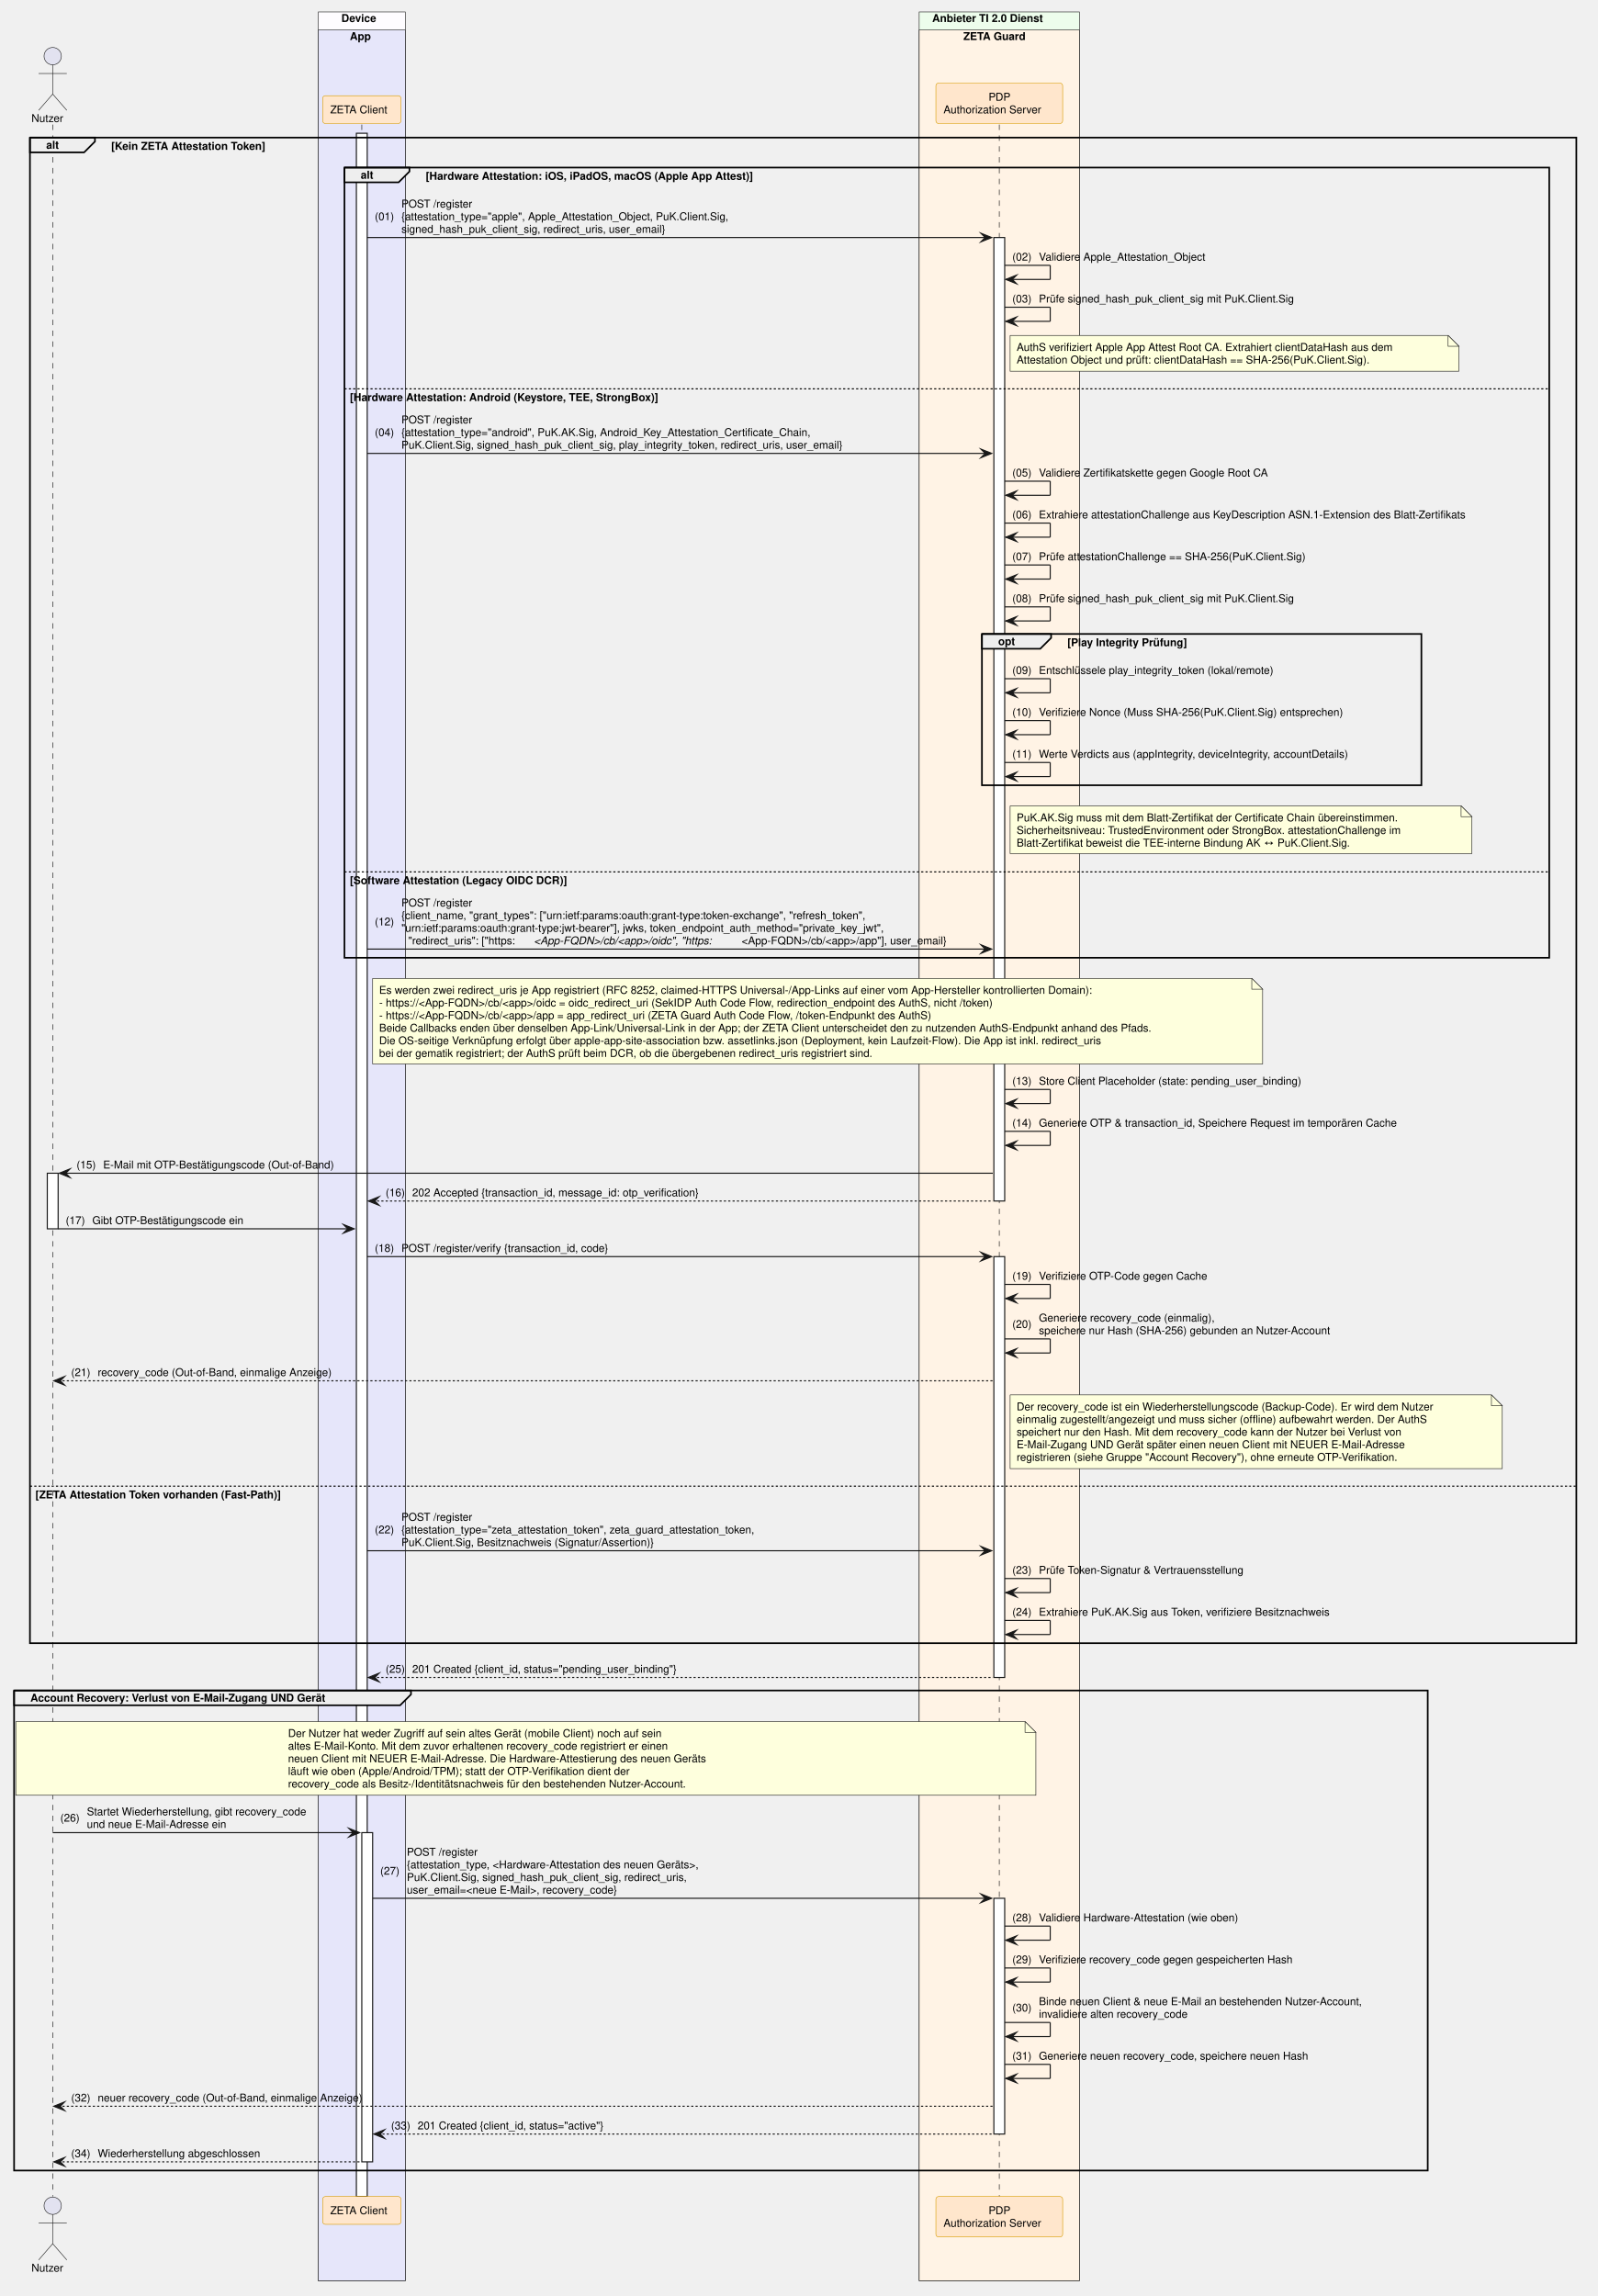
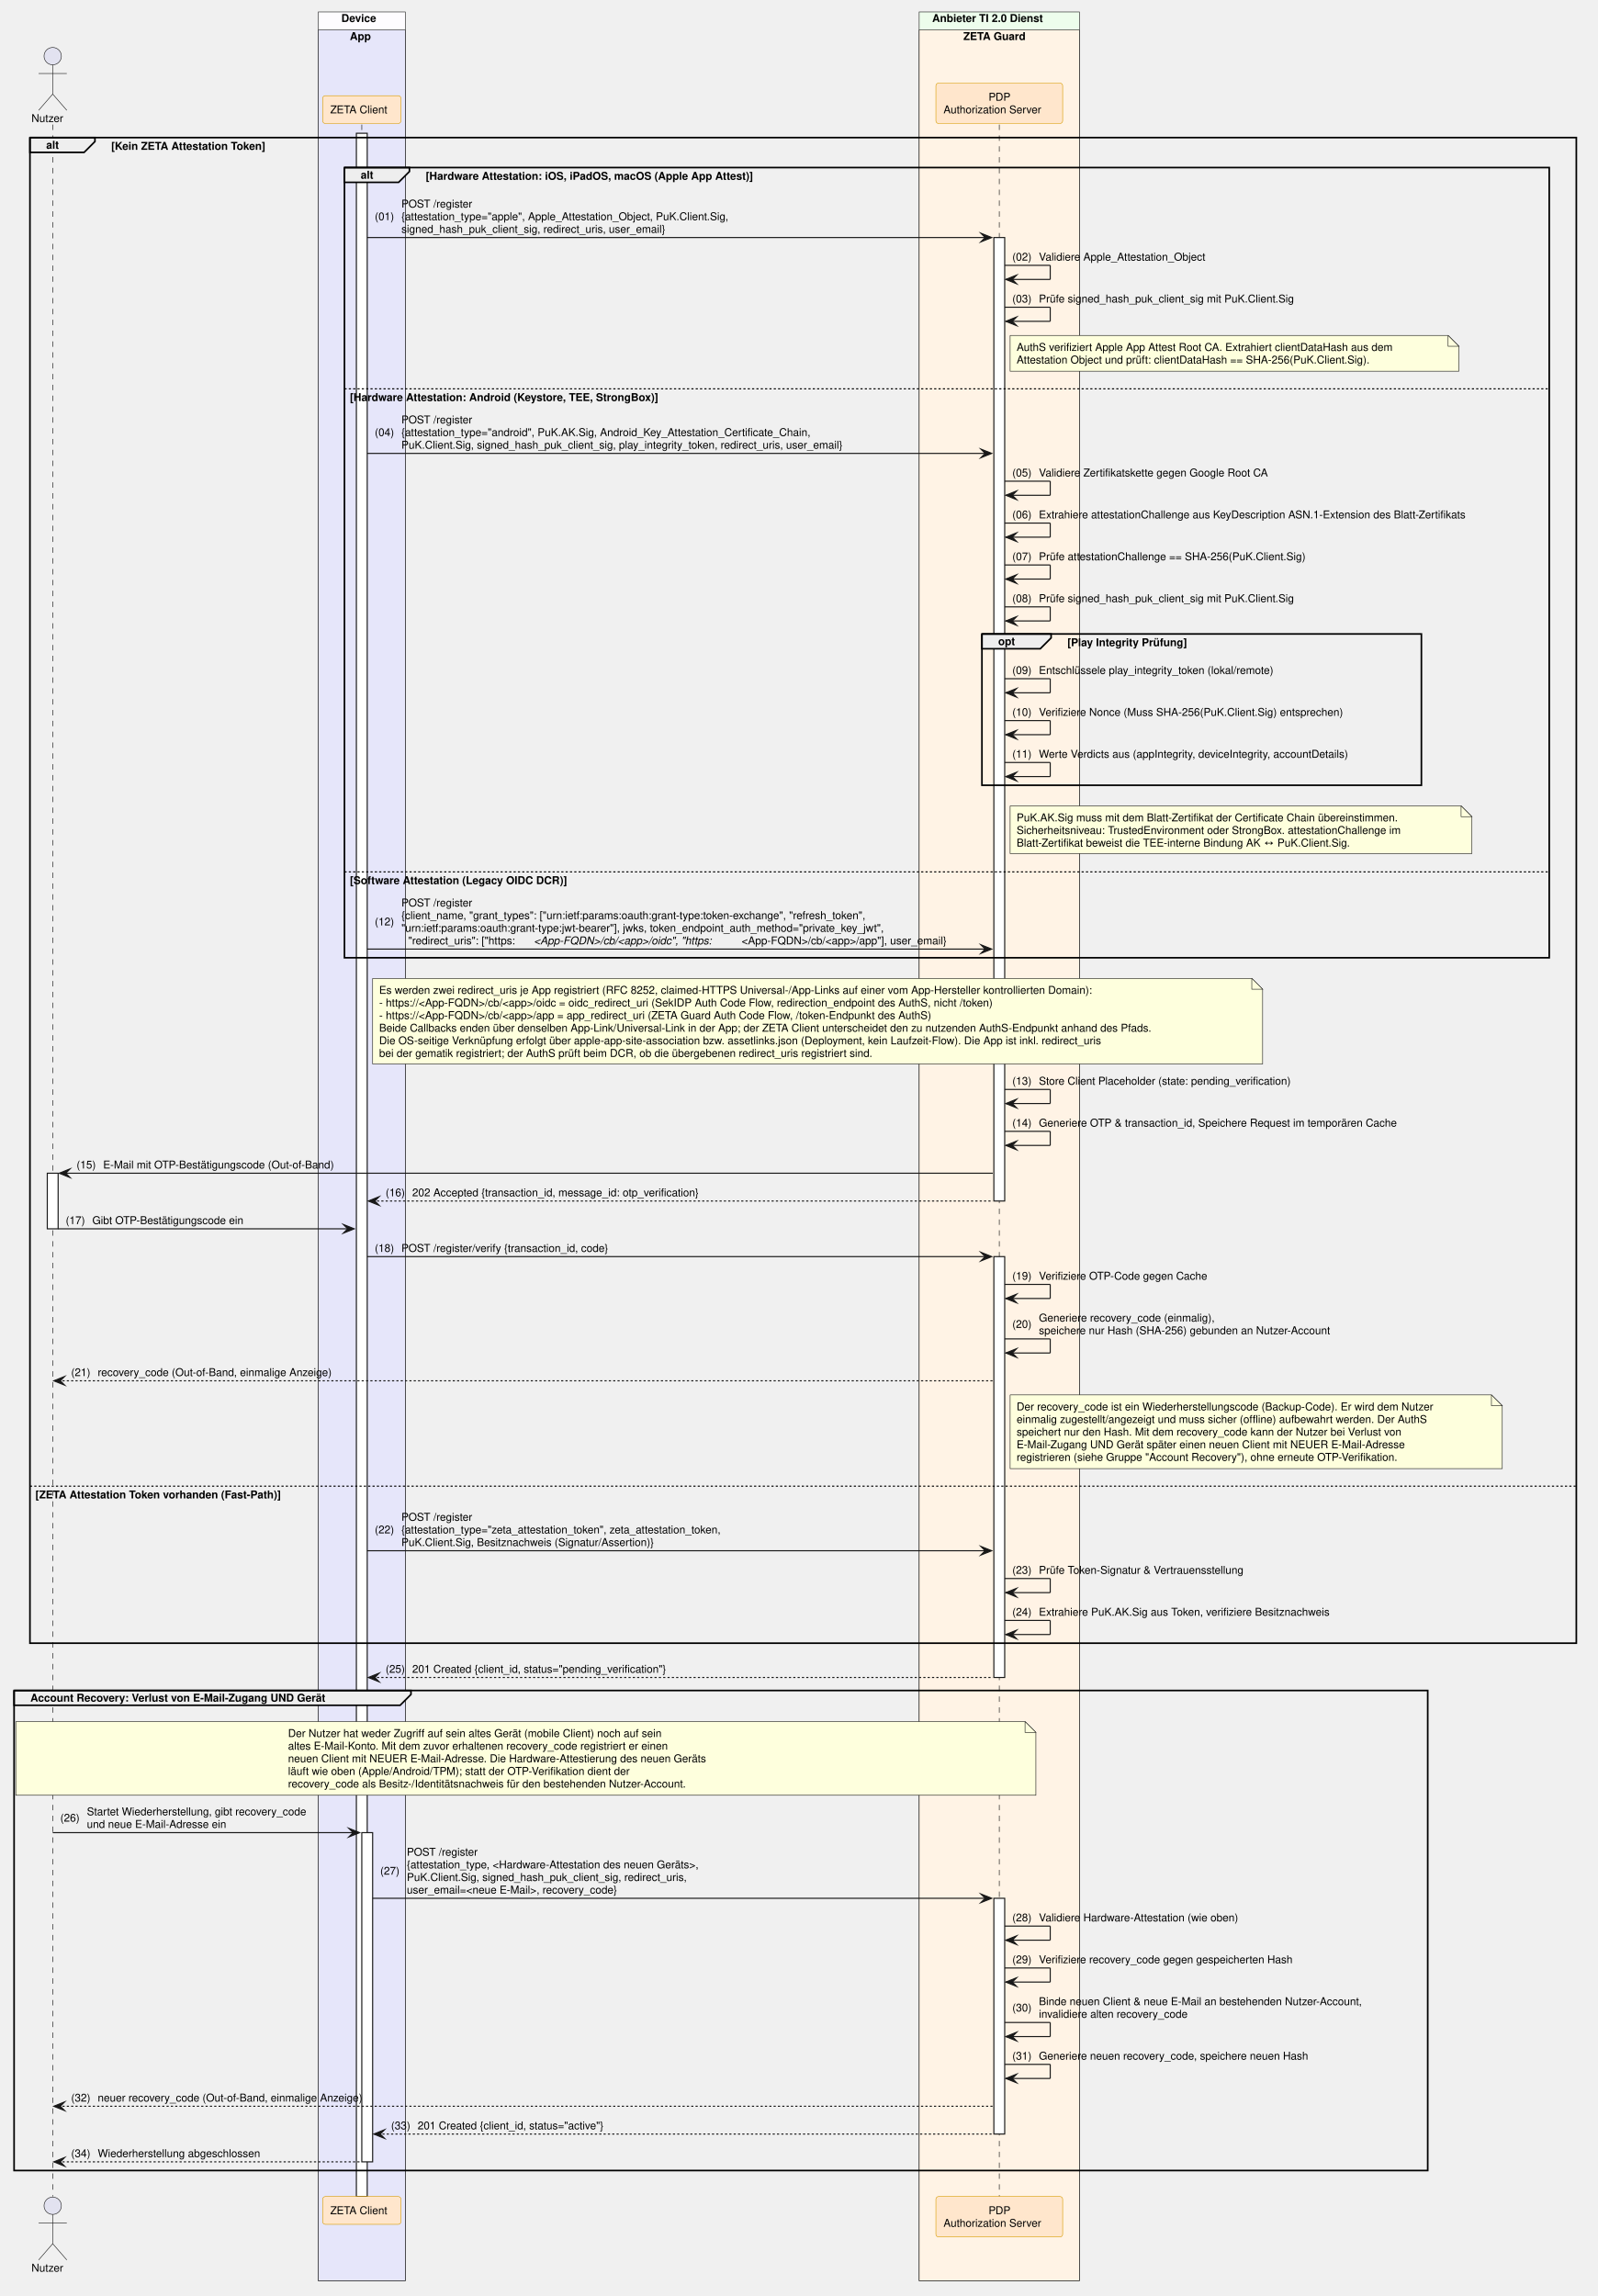
<svg xmlns="http://www.w3.org/2000/svg" contentStyleType="text/css" data-diagram-type="SEQUENCE" height="2118px" preserveAspectRatio="none" style="width:1474px;height:2118px;background:#FFFFFF;" version="1.1" viewBox="0 0 1474 2118" width="1474px" zoomAndPan="magnify">
  <defs />
  <g>
    <rect fill="#FEFCFF" height="2092.891" style="stroke:#181818;stroke-width:0.5;" width="80.247" x="293.631" y="11" />
    <text fill="#000000" font-family="Helvetica" font-size="10" font-weight="700" x="314.885" y="20.282">Device</text>
    <rect fill="#E6E6FA" height="2076.25" style="stroke:#181818;stroke-width:0.5;" width="80.247" x="293.631" y="27.641" />
    <text fill="#000000" font-family="Helvetica" font-size="10" font-weight="700" x="322.727" y="36.923">App</text>
    <rect fill="#EDFDEC" height="2092.891" style="stroke:#181818;stroke-width:0.5;" width="147.784" x="847.931" y="11" />
    <text fill="#000000" font-family="Helvetica" font-size="10" font-weight="700" x="859.931" y="20.282">Anbieter TI 2.0 Dienst</text>
    <rect fill="#FFF3E5" height="2076.25" style="stroke:#181818;stroke-width:0.5;" width="147.784" x="847.931" y="27.641" />
    <text fill="#000000" font-family="Helvetica" font-size="10" font-weight="700" x="888.679" y="36.923">ZETA Guard</text>
    <g>
      <rect fill="#000000" fill-opacity="0" height="1911.328" width="8" x="45.126" y="114.922" />
      <line style="stroke:#000000;stroke-width:0.5;stroke-dasharray:5,5;" x1="48.626" x2="48.626" y1="114.922" y2="2026.25" />
    </g>
    <g>
      <rect fill="#FFFFFF" height="51.281" style="stroke:#181818;stroke-width:1;" width="10" x="43.626" y="1082.266" />
    </g>
    <g>
      <rect fill="#000000" fill-opacity="0" height="1911.328" width="8" x="330.255" y="114.922" />
      <line style="stroke:#000000;stroke-width:0.5;stroke-dasharray:5,5;" x1="333.755" x2="333.755" y1="114.922" y2="2026.25" />
    </g>
    <g>
      <rect fill="#FFFFFF" height="1903.328" style="stroke:#181818;stroke-width:1;" width="10" x="328.755" y="122.922" />
    </g>
    <g>
      <rect fill="#FFFFFF" height="303.688" style="stroke:#181818;stroke-width:1;" width="10" x="333.755" y="1690.562" />
    </g>
    <g>
      <rect fill="#000000" fill-opacity="0" height="1911.328" width="8" x="918.323" y="114.922" />
      <line style="stroke:#000000;stroke-width:0.5;stroke-dasharray:5,5;" x1="921.823" x2="921.823" y1="114.922" y2="2026.25" />
    </g>
    <g>
      <rect fill="#FFFFFF" height="888.781" style="stroke:#181818;stroke-width:1;" width="10" x="916.823" y="219.125" />
    </g>
    <g>
      <rect fill="#FFFFFF" height="388.25" style="stroke:#181818;stroke-width:1;" width="10" x="916.823" y="1159.188" />
    </g>
    <g>
      <rect fill="#FFFFFF" height="217.484" style="stroke:#181818;stroke-width:1;" width="10" x="916.823" y="1751.125" />
    </g>
    <text fill="#000000" font-family="Helvetica" font-size="10" x="29" y="112.564">Nutzer</text>
    <ellipse cx="48.626" cy="51.781" fill="#E2E2F0" rx="8" ry="8" style="stroke:#181818;stroke-width:0.5;" />
    <path d="M48.626,59.781 L48.626,86.781 M35.626,67.781 L61.626,67.781 M48.626,86.781 L35.626,101.781 M48.626,86.781 L61.626,101.781" fill="none" style="stroke:#181818;stroke-width:0.5;" />
    <rect fill="#FFE6CC" height="25.641" rx="2.5" ry="2.5" style="stroke:#D79B00;stroke-width:0.5;" width="72.247" x="297.631" y="88.281" />
    <text fill="#000000" font-family="Helvetica" font-size="10" x="304.631" y="104.564">ZETA Client</text>
    <rect fill="#FFE6CC" height="37.281" rx="2.5" ry="2.5" style="stroke:#D79B00;stroke-width:0.5;" width="116.949" x="863.349" y="76.641" />
    <text fill="#000000" font-family="Helvetica" font-size="10" x="911.943" y="92.923">PDP</text>
    <text fill="#000000" font-family="Helvetica" font-size="10" x="870.349" y="104.564">Authorization Server</text>
    <text fill="#000000" font-family="Helvetica" font-size="10" x="29" y="2095.532">Nutzer</text>
    <ellipse cx="48.626" cy="2034.75" fill="#E2E2F0" rx="8" ry="8" style="stroke:#181818;stroke-width:0.5;" />
    <path d="M48.626,2042.75 L48.626,2069.75 M35.626,2050.75 L61.626,2050.75 M48.626,2069.75 L35.626,2084.75 M48.626,2069.75 L61.626,2084.75" fill="none" style="stroke:#181818;stroke-width:0.5;" />
    <rect fill="#FFE6CC" height="25.641" rx="2.5" ry="2.5" style="stroke:#D79B00;stroke-width:0.5;" width="72.247" x="297.631" y="2026.25" />
    <text fill="#000000" font-family="Helvetica" font-size="10" x="304.631" y="2042.532">ZETA Client</text>
    <rect fill="#FFE6CC" height="37.281" rx="2.5" ry="2.5" style="stroke:#D79B00;stroke-width:0.5;" width="116.949" x="863.349" y="2026.25" />
    <text fill="#000000" font-family="Helvetica" font-size="10" x="911.943" y="2042.532">PDP</text>
    <text fill="#000000" font-family="Helvetica" font-size="10" x="870.349" y="2054.173">Authorization Server</text>
    <path d="M27.626,126.922 L87.582,126.922 L87.582,130.562 L77.582,140.562 L27.626,140.562 L27.626,126.922" fill="#EEEEEE" style="stroke:#000000;stroke-width:1.5;" />
    <rect fill="none" height="1388.875" style="stroke:#000000;stroke-width:1.5;" width="1426.513" x="27.626" y="126.922" />
    <text fill="#000000" font-family="Helvetica" font-size="10" font-weight="700" x="42.626" y="137.204">alt</text>
    <text fill="#000000" font-family="Helvetica" font-size="10" font-weight="700" x="102.582" y="138.204">[Kein ZETA Attestation Token]</text>
    <line style="stroke:#000000;stroke-width:1;stroke-dasharray:2,2;" x1="27.626" x2="1454.139" y1="1370.953" y2="1370.953" />
    <text fill="#000000" font-family="Helvetica" font-size="10" font-weight="700" x="32.626" y="1382.235">[ZETA Attestation Token vorhanden (Fast-Path)]</text>
    <path d="M317.755,154.562 L377.711,154.562 L377.711,158.203 L367.711,168.203 L317.755,168.203 L317.755,154.562" fill="#EEEEEE" style="stroke:#000000;stroke-width:1.5;" />
    <rect fill="none" height="728.938" style="stroke:#000000;stroke-width:1.5;" width="1111.384" x="317.755" y="154.562" />
    <text fill="#000000" font-family="Helvetica" font-size="10" font-weight="700" x="332.755" y="164.845">alt</text>
    <text fill="#000000" font-family="Helvetica" font-size="10" font-weight="700" x="392.711" y="165.845">[Hardware Attestation: iOS, iPadOS, macOS (Apple App Attest)]</text>
    <line style="stroke:#000000;stroke-width:1;stroke-dasharray:2,2;" x1="317.755" x2="1429.139" y1="358.688" y2="358.688" />
    <text fill="#000000" font-family="Helvetica" font-size="10" font-weight="700" x="322.755" y="369.97">[Hardware Attestation: Android (Keystore, TEE, StrongBox)]</text>
    <line style="stroke:#000000;stroke-width:1;stroke-dasharray:2,2;" x1="317.755" x2="1429.139" y1="804.297" y2="804.297" />
    <text fill="#000000" font-family="Helvetica" font-size="10" font-weight="700" x="322.755" y="815.579">[Software Attestation (Legacy OIDC DCR)]</text>
    <polygon fill="#181818" points="904.823,215.125,914.823,219.125,904.823,223.125,908.823,219.125" style="stroke:#181818;stroke-width:1;stroke-linejoin:miter;stroke-miterlimit:10;" />
    <line style="stroke:#181818;stroke-width:1;" x1="338.755" x2="910.823" y1="219.125" y2="219.125" />
    <text fill="#000000" font-family="Helvetica" font-size="10" x="345.755" y="203.126">(01)</text>
    <text fill="#000000" font-family="Helvetica" font-size="10" x="370.282" y="191.485">POST /register</text>
    <text fill="#000000" font-family="Helvetica" font-size="10" x="370.282" y="203.126">{attestation_type="apple", Apple_Attestation_Object, PuK.Client.Sig,</text>
    <text fill="#000000" font-family="Helvetica" font-size="10" x="370.282" y="214.767">signed_hash_puk_client_sig, redirect_uris, user_email}</text>
    <line style="stroke:#181818;stroke-width:1;" x1="926.823" x2="968.823" y1="244.766" y2="244.766" />
    <line style="stroke:#181818;stroke-width:1;" x1="968.823" x2="968.823" y1="244.766" y2="257.766" />
    <line style="stroke:#181818;stroke-width:1;" x1="927.823" x2="968.823" y1="257.766" y2="257.766" />
    <polygon fill="#181818" points="937.823,253.766,927.823,257.766,937.823,261.766,933.823,257.766" style="stroke:#181818;stroke-width:1;stroke-linejoin:miter;stroke-miterlimit:10;" />
    <text fill="#000000" font-family="Helvetica" font-size="10" x="933.823" y="240.407">(02)</text>
    <text fill="#000000" font-family="Helvetica" font-size="10" x="958.351" y="240.407">Validiere Apple_Attestation_Object</text>
    <line style="stroke:#181818;stroke-width:1;" x1="926.823" x2="968.823" y1="283.406" y2="283.406" />
    <line style="stroke:#181818;stroke-width:1;" x1="968.823" x2="968.823" y1="283.406" y2="296.406" />
    <line style="stroke:#181818;stroke-width:1;" x1="927.823" x2="968.823" y1="296.406" y2="296.406" />
    <polygon fill="#181818" points="937.823,292.406,927.823,296.406,937.823,300.406,933.823,296.406" style="stroke:#181818;stroke-width:1;stroke-linejoin:miter;stroke-miterlimit:10;" />
    <text fill="#000000" font-family="Helvetica" font-size="10" x="933.823" y="279.048">(03)</text>
    <text fill="#000000" font-family="Helvetica" font-size="10" x="958.351" y="279.048">Prüfe signed_hash_puk_client_sig mit PuK.Client.Sig</text>
    <path d="M931.823,309.406 L931.823,342.406 L1345.823,342.406 L1345.823,319.406 L1335.823,309.406 L931.823,309.406" fill="#FEFFDD" style="stroke:#181818;stroke-width:0.5;" />
    <path d="M1335.823,309.406 L1335.823,319.406 L1345.823,319.406 L1335.823,309.406" fill="#FEFFDD" style="stroke:#181818;stroke-width:0.5;" />
    <text fill="#000000" font-family="Helvetica" font-size="10" x="937.823" y="323.688">AuthS verifiziert Apple App Attest Root CA. Extrahiert clientDataHash aus dem</text>
    <text fill="#000000" font-family="Helvetica" font-size="10" x="937.823" y="335.329">Attestation Object und prüft: clientDataHash == SHA-256(PuK.Client.Sig).</text>
    <polygon fill="#181818" points="904.823,414.25,914.823,418.25,904.823,422.25,908.823,418.25" style="stroke:#181818;stroke-width:1;stroke-linejoin:miter;stroke-miterlimit:10;" />
    <line style="stroke:#181818;stroke-width:1;" x1="338.755" x2="910.823" y1="418.25" y2="418.25" />
    <text fill="#000000" font-family="Helvetica" font-size="10" x="345.755" y="402.251">(04)</text>
    <text fill="#000000" font-family="Helvetica" font-size="10" x="370.282" y="390.61">POST /register</text>
    <text fill="#000000" font-family="Helvetica" font-size="10" x="370.282" y="402.251">{attestation_type="android", PuK.AK.Sig, Android_Key_Attestation_Certificate_Chain,</text>
    <text fill="#000000" font-family="Helvetica" font-size="10" x="370.282" y="413.892">PuK.Client.Sig, signed_hash_puk_client_sig, play_integrity_token, redirect_uris, user_email}</text>
    <line style="stroke:#181818;stroke-width:1;" x1="926.823" x2="968.823" y1="443.891" y2="443.891" />
    <line style="stroke:#181818;stroke-width:1;" x1="968.823" x2="968.823" y1="443.891" y2="456.891" />
    <line style="stroke:#181818;stroke-width:1;" x1="927.823" x2="968.823" y1="456.891" y2="456.891" />
    <polygon fill="#181818" points="937.823,452.891,927.823,456.891,937.823,460.891,933.823,456.891" style="stroke:#181818;stroke-width:1;stroke-linejoin:miter;stroke-miterlimit:10;" />
    <text fill="#000000" font-family="Helvetica" font-size="10" x="933.823" y="439.532">(05)</text>
    <text fill="#000000" font-family="Helvetica" font-size="10" x="958.351" y="439.532">Validiere Zertifikatskette gegen Google Root CA</text>
    <line style="stroke:#181818;stroke-width:1;" x1="926.823" x2="968.823" y1="482.531" y2="482.531" />
    <line style="stroke:#181818;stroke-width:1;" x1="968.823" x2="968.823" y1="482.531" y2="495.531" />
    <line style="stroke:#181818;stroke-width:1;" x1="927.823" x2="968.823" y1="495.531" y2="495.531" />
    <polygon fill="#181818" points="937.823,491.531,927.823,495.531,937.823,499.531,933.823,495.531" style="stroke:#181818;stroke-width:1;stroke-linejoin:miter;stroke-miterlimit:10;" />
    <text fill="#000000" font-family="Helvetica" font-size="10" x="933.823" y="478.173">(06)</text>
    <text fill="#000000" font-family="Helvetica" font-size="10" x="958.351" y="478.173">Extrahiere attestationChallenge aus KeyDescription ASN.1-Extension des Blatt-Zertifikats</text>
    <line style="stroke:#181818;stroke-width:1;" x1="926.823" x2="968.823" y1="521.172" y2="521.172" />
    <line style="stroke:#181818;stroke-width:1;" x1="968.823" x2="968.823" y1="521.172" y2="534.172" />
    <line style="stroke:#181818;stroke-width:1;" x1="927.823" x2="968.823" y1="534.172" y2="534.172" />
    <polygon fill="#181818" points="937.823,530.172,927.823,534.172,937.823,538.172,933.823,534.172" style="stroke:#181818;stroke-width:1;stroke-linejoin:miter;stroke-miterlimit:10;" />
    <text fill="#000000" font-family="Helvetica" font-size="10" x="933.823" y="516.813">(07)</text>
    <text fill="#000000" font-family="Helvetica" font-size="10" x="958.351" y="516.813">Prüfe attestationChallenge == SHA-256(PuK.Client.Sig)</text>
    <line style="stroke:#181818;stroke-width:1;" x1="926.823" x2="968.823" y1="559.812" y2="559.812" />
    <line style="stroke:#181818;stroke-width:1;" x1="968.823" x2="968.823" y1="559.812" y2="572.812" />
    <line style="stroke:#181818;stroke-width:1;" x1="927.823" x2="968.823" y1="572.812" y2="572.812" />
    <polygon fill="#181818" points="937.823,568.812,927.823,572.812,937.823,576.812,933.823,572.812" style="stroke:#181818;stroke-width:1;stroke-linejoin:miter;stroke-miterlimit:10;" />
    <text fill="#000000" font-family="Helvetica" font-size="10" x="933.823" y="555.454">(08)</text>
    <text fill="#000000" font-family="Helvetica" font-size="10" x="958.351" y="555.454">Prüfe signed_hash_puk_client_sig mit PuK.Client.Sig</text>
    <path d="M905.823,584.812 L969.632,584.812 L969.632,588.453 L959.632,598.453 L905.823,598.453 L905.823,584.812" fill="#EEEEEE" style="stroke:#000000;stroke-width:1.5;" />
    <rect fill="none" height="139.562" style="stroke:#000000;stroke-width:1.5;" width="405.391" x="905.823" y="584.812" />
    <text fill="#000000" font-family="Helvetica" font-size="10" font-weight="700" x="920.823" y="595.095">opt</text>
    <text fill="#000000" font-family="Helvetica" font-size="10" font-weight="700" x="984.632" y="596.095">[Play Integrity Prüfung]</text>
    <line style="stroke:#181818;stroke-width:1;" x1="926.823" x2="968.823" y1="626.094" y2="626.094" />
    <line style="stroke:#181818;stroke-width:1;" x1="968.823" x2="968.823" y1="626.094" y2="639.094" />
    <line style="stroke:#181818;stroke-width:1;" x1="927.823" x2="968.823" y1="639.094" y2="639.094" />
    <polygon fill="#181818" points="937.823,635.094,927.823,639.094,937.823,643.094,933.823,639.094" style="stroke:#181818;stroke-width:1;stroke-linejoin:miter;stroke-miterlimit:10;" />
    <text fill="#000000" font-family="Helvetica" font-size="10" x="933.823" y="621.735">(09)</text>
    <text fill="#000000" font-family="Helvetica" font-size="10" x="958.351" y="621.735">Entschlüssele play_integrity_token (lokal/remote)</text>
    <line style="stroke:#181818;stroke-width:1;" x1="926.823" x2="968.823" y1="664.734" y2="664.734" />
    <line style="stroke:#181818;stroke-width:1;" x1="968.823" x2="968.823" y1="664.734" y2="677.734" />
    <line style="stroke:#181818;stroke-width:1;" x1="927.823" x2="968.823" y1="677.734" y2="677.734" />
    <polygon fill="#181818" points="937.823,673.734,927.823,677.734,937.823,681.734,933.823,677.734" style="stroke:#181818;stroke-width:1;stroke-linejoin:miter;stroke-miterlimit:10;" />
    <text fill="#000000" font-family="Helvetica" font-size="10" x="933.823" y="660.376">(10)</text>
    <text fill="#000000" font-family="Helvetica" font-size="10" x="958.351" y="660.376">Verifiziere Nonce (Muss SHA-256(PuK.Client.Sig) entsprechen)</text>
    <line style="stroke:#181818;stroke-width:1;" x1="926.823" x2="968.823" y1="703.375" y2="703.375" />
    <line style="stroke:#181818;stroke-width:1;" x1="968.823" x2="968.823" y1="703.375" y2="716.375" />
    <line style="stroke:#181818;stroke-width:1;" x1="927.823" x2="968.823" y1="716.375" y2="716.375" />
    <polygon fill="#181818" points="937.823,712.375,927.823,716.375,937.823,720.375,933.823,716.375" style="stroke:#181818;stroke-width:1;stroke-linejoin:miter;stroke-miterlimit:10;" />
    <text fill="#000000" font-family="Helvetica" font-size="10" x="933.823" y="699.017">(11)</text>
    <text fill="#000000" font-family="Helvetica" font-size="10" x="958.351" y="699.017">Werte Verdicts aus (appIntegrity, deviceIntegrity, accountDetails)</text>
    <path d="M931.823,743.375 L931.823,787.375 L1357.823,787.375 L1357.823,753.375 L1347.823,743.375 L931.823,743.375" fill="#FEFFDD" style="stroke:#181818;stroke-width:0.5;" />
    <path d="M1347.823,743.375 L1347.823,753.375 L1357.823,753.375 L1347.823,743.375" fill="#FEFFDD" style="stroke:#181818;stroke-width:0.5;" />
    <text fill="#000000" font-family="Helvetica" font-size="10" x="937.823" y="757.657">PuK.AK.Sig muss mit dem Blatt-Zertifikat der Certificate Chain übereinstimmen.</text>
    <text fill="#000000" font-family="Helvetica" font-size="10" x="937.823" y="769.298">Sicherheitsniveau: TrustedEnvironment oder StrongBox. attestationChallenge im</text>
    <text fill="#000000" font-family="Helvetica" font-size="10" x="937.823" y="780.938">Blatt-Zertifikat beweist die TEE-interne Bindung AK ↔ PuK.Client.Sig.</text>
    <polygon fill="#181818" points="904.823,871.5,914.823,875.5,904.823,879.5,908.823,875.5" style="stroke:#181818;stroke-width:1;stroke-linejoin:miter;stroke-miterlimit:10;" />
    <line style="stroke:#181818;stroke-width:1;" x1="338.755" x2="910.823" y1="875.5" y2="875.5" />
    <text fill="#000000" font-family="Helvetica" font-size="10" x="345.755" y="853.681">(12)</text>
    <text fill="#000000" font-family="Helvetica" font-size="10" x="370.282" y="836.22">POST /register</text>
    <text fill="#000000" font-family="Helvetica" font-size="10" x="370.282" y="847.86">{client_name, "grant_types": ["urn:ietf:params:oauth:grant-type:token-exchange", "refresh_token",</text>
    <text fill="#000000" font-family="Helvetica" font-size="10" x="370.282" y="859.501">"urn:ietf:params:oauth:grant-type:jwt-bearer"], jwks, token_endpoint_auth_method="private_key_jwt",</text>
    <text fill="#000000" font-family="Helvetica" font-size="10" x="376.64" y="871.142">"redirect_uris": ["https:</text>
    <text fill="#000000" font-family="Helvetica" font-size="10" font-style="italic" x="492.504" y="871.142">&lt;App-FQDN&gt;/cb/&lt;app&gt;/oidc", "https:</text>
    <text fill="#000000" font-family="Helvetica" font-size="10" x="684.149" y="871.142">&lt;App-FQDN&gt;/cb/&lt;app&gt;/app"], user_email}</text>
    <path d="M343.755,902.5 L343.755,981.5 L1164.755,981.5 L1164.755,912.5 L1154.755,902.5 L343.755,902.5" fill="#FEFFDD" style="stroke:#181818;stroke-width:0.5;" />
    <path d="M1154.755,902.5 L1154.755,912.5 L1164.755,912.5 L1154.755,902.5" fill="#FEFFDD" style="stroke:#181818;stroke-width:0.5;" />
    <text fill="#000000" font-family="Helvetica" font-size="10" x="349.755" y="916.782">Es werden zwei redirect_uris je App registriert (RFC 8252, claimed-HTTPS Universal-/App-Links auf einer vom App-Hersteller kontrollierten Domain):</text>
    <text fill="#000000" font-family="Helvetica" font-size="10" x="349.755" y="928.423">- https://&lt;App-FQDN&gt;/cb/&lt;app&gt;/oidc = oidc_redirect_uri (SekIDP Auth Code Flow, redirection_endpoint des AuthS, nicht /token)</text>
    <text fill="#000000" font-family="Helvetica" font-size="10" x="349.755" y="940.063">- https://&lt;App-FQDN&gt;/cb/&lt;app&gt;/app = app_redirect_uri (ZETA Guard Auth Code Flow, /token-Endpunkt des AuthS)</text>
    <text fill="#000000" font-family="Helvetica" font-size="10" x="349.755" y="951.704">Beide Callbacks enden über denselben App-Link/Universal-Link in der App; der ZETA Client unterscheidet den zu nutzenden AuthS-Endpunkt anhand des Pfads.</text>
    <text fill="#000000" font-family="Helvetica" font-size="10" x="349.755" y="963.345">Die OS-seitige Verknüpfung erfolgt über apple-app-site-association bzw. assetlinks.json (Deployment, kein Laufzeit-Flow). Die App ist inkl. redirect_uris</text>
    <text fill="#000000" font-family="Helvetica" font-size="10" x="349.755" y="974.985">bei der gematik registriert; der AuthS prüft beim DCR, ob die übergebenen redirect_uris registriert sind.</text>
    <line style="stroke:#181818;stroke-width:1;" x1="926.823" x2="968.823" y1="1004.984" y2="1004.984" />
    <line style="stroke:#181818;stroke-width:1;" x1="968.823" x2="968.823" y1="1004.984" y2="1017.984" />
    <line style="stroke:#181818;stroke-width:1;" x1="927.823" x2="968.823" y1="1017.984" y2="1017.984" />
    <polygon fill="#181818" points="937.823,1013.984,927.823,1017.984,937.823,1021.984,933.823,1017.984" style="stroke:#181818;stroke-width:1;stroke-linejoin:miter;stroke-miterlimit:10;" />
    <text fill="#000000" font-family="Helvetica" font-size="10" x="933.823" y="1000.626">(13)</text>
-     <text fill="#000000" font-family="Helvetica" font-size="10" x="958.351" y="1000.626">Store Client Placeholder (state: pending_user_binding)</text>
+     <text fill="#000000" font-family="Helvetica" font-size="10" x="958.351" y="1000.626">Store Client Placeholder (state: pending_verification)</text>
    <line style="stroke:#181818;stroke-width:1;" x1="926.823" x2="968.823" y1="1043.625" y2="1043.625" />
    <line style="stroke:#181818;stroke-width:1;" x1="968.823" x2="968.823" y1="1043.625" y2="1056.625" />
    <line style="stroke:#181818;stroke-width:1;" x1="927.823" x2="968.823" y1="1056.625" y2="1056.625" />
    <polygon fill="#181818" points="937.823,1052.625,927.823,1056.625,937.823,1060.625,933.823,1056.625" style="stroke:#181818;stroke-width:1;stroke-linejoin:miter;stroke-miterlimit:10;" />
    <text fill="#000000" font-family="Helvetica" font-size="10" x="933.823" y="1039.267">(14)</text>
    <text fill="#000000" font-family="Helvetica" font-size="10" x="958.351" y="1039.267">Generiere OTP &amp; transaction_id, Speichere Request im temporären Cache</text>
    <polygon fill="#181818" points="64.626,1078.266,54.626,1082.266,64.626,1086.266,60.626,1082.266" style="stroke:#181818;stroke-width:1;stroke-linejoin:miter;stroke-miterlimit:10;" />
    <line style="stroke:#181818;stroke-width:1;" x1="58.626" x2="915.823" y1="1082.266" y2="1082.266" />
    <text fill="#000000" font-family="Helvetica" font-size="10" x="70.626" y="1077.907">(15)</text>
    <text fill="#000000" font-family="Helvetica" font-size="10" x="95.153" y="1077.907">E-Mail mit OTP-Bestätigungscode (Out-of-Band)</text>
    <polygon fill="#181818" points="349.755,1103.906,339.755,1107.906,349.755,1111.906,345.755,1107.906" style="stroke:#181818;stroke-width:1;stroke-linejoin:miter;stroke-miterlimit:10;" />
    <line style="stroke:#181818;stroke-width:1;stroke-dasharray:2,2;" x1="343.755" x2="915.823" y1="1107.906" y2="1107.906" />
    <text fill="#000000" font-family="Helvetica" font-size="10" x="355.755" y="1103.548">(16)</text>
    <text fill="#000000" font-family="Helvetica" font-size="10" x="380.282" y="1103.548">202 Accepted {transaction_id, message_id: otp_verification}</text>
    <polygon fill="#181818" points="316.755,1129.547,326.755,1133.547,316.755,1137.547,320.755,1133.547" style="stroke:#181818;stroke-width:1;stroke-linejoin:miter;stroke-miterlimit:10;" />
    <line style="stroke:#181818;stroke-width:1;" x1="53.626" x2="322.755" y1="1133.547" y2="1133.547" />
    <text fill="#000000" font-family="Helvetica" font-size="10" x="60.626" y="1129.188">(17)</text>
    <text fill="#000000" font-family="Helvetica" font-size="10" x="85.153" y="1129.188">Gibt OTP-Bestätigungscode ein</text>
    <polygon fill="#181818" points="904.823,1155.188,914.823,1159.188,904.823,1163.188,908.823,1159.188" style="stroke:#181818;stroke-width:1;stroke-linejoin:miter;stroke-miterlimit:10;" />
    <line style="stroke:#181818;stroke-width:1;" x1="338.755" x2="910.823" y1="1159.188" y2="1159.188" />
    <text fill="#000000" font-family="Helvetica" font-size="10" x="345.755" y="1154.829">(18)</text>
    <text fill="#000000" font-family="Helvetica" font-size="10" x="370.282" y="1154.829">POST /register/verify {transaction_id, code}</text>
    <line style="stroke:#181818;stroke-width:1;" x1="926.823" x2="968.823" y1="1184.828" y2="1184.828" />
    <line style="stroke:#181818;stroke-width:1;" x1="968.823" x2="968.823" y1="1184.828" y2="1197.828" />
    <line style="stroke:#181818;stroke-width:1;" x1="927.823" x2="968.823" y1="1197.828" y2="1197.828" />
    <polygon fill="#181818" points="937.823,1193.828,927.823,1197.828,937.823,1201.828,933.823,1197.828" style="stroke:#181818;stroke-width:1;stroke-linejoin:miter;stroke-miterlimit:10;" />
    <text fill="#000000" font-family="Helvetica" font-size="10" x="933.823" y="1180.47">(19)</text>
    <text fill="#000000" font-family="Helvetica" font-size="10" x="958.351" y="1180.47">Verifiziere OTP-Code gegen Cache</text>
    <line style="stroke:#181818;stroke-width:1;" x1="926.823" x2="968.823" y1="1235.109" y2="1235.109" />
    <line style="stroke:#181818;stroke-width:1;" x1="968.823" x2="968.823" y1="1235.109" y2="1248.109" />
    <line style="stroke:#181818;stroke-width:1;" x1="927.823" x2="968.823" y1="1248.109" y2="1248.109" />
    <polygon fill="#181818" points="937.823,1244.109,927.823,1248.109,937.823,1252.109,933.823,1248.109" style="stroke:#181818;stroke-width:1;stroke-linejoin:miter;stroke-miterlimit:10;" />
    <text fill="#000000" font-family="Helvetica" font-size="10" x="933.823" y="1224.931">(20)</text>
    <text fill="#000000" font-family="Helvetica" font-size="10" x="958.351" y="1219.11">Generiere recovery_code (einmalig),</text>
    <text fill="#000000" font-family="Helvetica" font-size="10" x="958.351" y="1230.751">speichere nur Hash (SHA-256) gebunden an Nutzer-Account</text>
    <polygon fill="#181818" points="59.626,1269.75,49.626,1273.75,59.626,1277.75,55.626,1273.75" style="stroke:#181818;stroke-width:1;stroke-linejoin:miter;stroke-miterlimit:10;" />
    <line style="stroke:#181818;stroke-width:1;stroke-dasharray:2,2;" x1="53.626" x2="915.823" y1="1273.75" y2="1273.75" />
    <text fill="#000000" font-family="Helvetica" font-size="10" x="65.626" y="1269.392">(21)</text>
    <text fill="#000000" font-family="Helvetica" font-size="10" x="90.153" y="1269.392">recovery_code (Out-of-Band, einmalige Anzeige)</text>
    <path d="M931.823,1286.75 L931.823,1354.75 L1385.823,1354.75 L1385.823,1296.75 L1375.823,1286.75 L931.823,1286.75" fill="#FEFFDD" style="stroke:#181818;stroke-width:0.5;" />
    <path d="M1375.823,1286.75 L1375.823,1296.75 L1385.823,1296.75 L1375.823,1286.75" fill="#FEFFDD" style="stroke:#181818;stroke-width:0.5;" />
    <text fill="#000000" font-family="Helvetica" font-size="10" x="937.823" y="1301.032">Der recovery_code ist ein Wiederherstellungscode (Backup-Code). Er wird dem Nutzer</text>
    <text fill="#000000" font-family="Helvetica" font-size="10" x="937.823" y="1312.673">einmalig zugestellt/angezeigt und muss sicher (offline) aufbewahrt werden. Der AuthS</text>
    <text fill="#000000" font-family="Helvetica" font-size="10" x="937.823" y="1324.313">speichert nur den Hash. Mit dem recovery_code kann der Nutzer bei Verlust von</text>
    <text fill="#000000" font-family="Helvetica" font-size="10" x="937.823" y="1335.954">E-Mail-Zugang UND Gerät später einen neuen Client mit NEUER E-Mail-Adresse</text>
    <text fill="#000000" font-family="Helvetica" font-size="10" x="937.823" y="1347.595">registrieren (siehe Gruppe "Account Recovery"), ohne erneute OTP-Verifikation.</text>
    <polygon fill="#181818" points="904.823,1426.516,914.823,1430.516,904.823,1434.516,908.823,1430.516" style="stroke:#181818;stroke-width:1;stroke-linejoin:miter;stroke-miterlimit:10;" />
    <line style="stroke:#181818;stroke-width:1;" x1="338.755" x2="910.823" y1="1430.516" y2="1430.516" />
    <text fill="#000000" font-family="Helvetica" font-size="10" x="345.755" y="1414.517">(22)</text>
    <text fill="#000000" font-family="Helvetica" font-size="10" x="370.282" y="1402.876">POST /register</text>
-     <text fill="#000000" font-family="Helvetica" font-size="10" x="370.282" y="1414.517">{attestation_type="zeta_attestation_token", zeta_guard_attestation_token,</text>
+     <text fill="#000000" font-family="Helvetica" font-size="10" x="370.282" y="1414.517">{attestation_type="zeta_attestation_token", zeta_attestation_token,</text>
    <text fill="#000000" font-family="Helvetica" font-size="10" x="370.282" y="1426.157">PuK.Client.Sig, Besitznachweis (Signatur/Assertion)}</text>
    <line style="stroke:#181818;stroke-width:1;" x1="926.823" x2="968.823" y1="1456.156" y2="1456.156" />
    <line style="stroke:#181818;stroke-width:1;" x1="968.823" x2="968.823" y1="1456.156" y2="1469.156" />
    <line style="stroke:#181818;stroke-width:1;" x1="927.823" x2="968.823" y1="1469.156" y2="1469.156" />
    <polygon fill="#181818" points="937.823,1465.156,927.823,1469.156,937.823,1473.156,933.823,1469.156" style="stroke:#181818;stroke-width:1;stroke-linejoin:miter;stroke-miterlimit:10;" />
    <text fill="#000000" font-family="Helvetica" font-size="10" x="933.823" y="1451.798">(23)</text>
    <text fill="#000000" font-family="Helvetica" font-size="10" x="958.351" y="1451.798">Prüfe Token-Signatur &amp; Vertrauensstellung</text>
    <line style="stroke:#181818;stroke-width:1;" x1="926.823" x2="968.823" y1="1494.797" y2="1494.797" />
    <line style="stroke:#181818;stroke-width:1;" x1="968.823" x2="968.823" y1="1494.797" y2="1507.797" />
    <line style="stroke:#181818;stroke-width:1;" x1="927.823" x2="968.823" y1="1507.797" y2="1507.797" />
    <polygon fill="#181818" points="937.823,1503.797,927.823,1507.797,937.823,1511.797,933.823,1507.797" style="stroke:#181818;stroke-width:1;stroke-linejoin:miter;stroke-miterlimit:10;" />
    <text fill="#000000" font-family="Helvetica" font-size="10" x="933.823" y="1490.438">(24)</text>
    <text fill="#000000" font-family="Helvetica" font-size="10" x="958.351" y="1490.438">Extrahiere PuK.AK.Sig aus Token, verifiziere Besitznachweis</text>
    <polygon fill="#181818" points="349.755,1543.438,339.755,1547.438,349.755,1551.438,345.755,1547.438" style="stroke:#181818;stroke-width:1;stroke-linejoin:miter;stroke-miterlimit:10;" />
    <line style="stroke:#181818;stroke-width:1;stroke-dasharray:2,2;" x1="343.755" x2="915.823" y1="1547.438" y2="1547.438" />
    <text fill="#000000" font-family="Helvetica" font-size="10" x="355.755" y="1543.079">(25)</text>
-     <text fill="#000000" font-family="Helvetica" font-size="10" x="380.282" y="1543.079">201 Created {client_id, status="pending_user_binding"}</text>
+     <text fill="#000000" font-family="Helvetica" font-size="10" x="380.282" y="1543.079">201 Created {client_id, status="pending_verification"}</text>
    <path d="M13,1559.438 L379.123,1559.438 L379.123,1563.078 L369.123,1573.078 L13,1573.078 L13,1559.438" fill="#EEEEEE" style="stroke:#000000;stroke-width:1.5;" />
    <rect fill="none" height="442.812" style="stroke:#000000;stroke-width:1.5;" width="1304.049" x="13" y="1559.438" />
    <text fill="#000000" font-family="Helvetica" font-size="10" font-weight="700" x="28" y="1569.72">Account Recovery: Verlust von E-Mail-Zugang UND Gerät</text>
    <path d="M14.576,1588.078 L14.576,1656.078 L955.576,1656.078 L955.576,1598.078 L945.576,1588.078 L14.576,1588.078" fill="#FEFFDD" style="stroke:#181818;stroke-width:0.5;" />
    <path d="M945.576,1588.078 L945.576,1598.078 L955.576,1598.078 L945.576,1588.078" fill="#FEFFDD" style="stroke:#181818;stroke-width:0.5;" />
    <text fill="#000000" font-family="Helvetica" font-size="10" x="265.725" y="1602.36">Der Nutzer hat weder Zugriff auf sein altes Gerät (mobile Client) noch auf sein</text>
    <text fill="#000000" font-family="Helvetica" font-size="10" x="265.725" y="1614.001">altes E-Mail-Konto. Mit dem zuvor erhaltenen recovery_code registriert er einen</text>
    <text fill="#000000" font-family="Helvetica" font-size="10" x="265.725" y="1625.642">neuen Client mit NEUER E-Mail-Adresse. Die Hardware-Attestierung des neuen Geräts</text>
    <text fill="#000000" font-family="Helvetica" font-size="10" x="265.725" y="1637.282">läuft wie oben (Apple/Android/TPM); statt der OTP-Verifikation dient der</text>
    <text fill="#000000" font-family="Helvetica" font-size="10" x="265.725" y="1648.923">recovery_code als Besitz-/Identitätsnachweis für den bestehenden Nutzer-Account.</text>
    <polygon fill="#181818" points="321.755,1686.562,331.755,1690.562,321.755,1694.562,325.755,1690.562" style="stroke:#181818;stroke-width:1;stroke-linejoin:miter;stroke-miterlimit:10;" />
    <line style="stroke:#181818;stroke-width:1;" x1="48.626" x2="327.755" y1="1690.562" y2="1690.562" />
    <text fill="#000000" font-family="Helvetica" font-size="10" x="55.626" y="1680.384">(26)</text>
    <text fill="#000000" font-family="Helvetica" font-size="10" x="80.153" y="1674.563">Startet Wiederherstellung, gibt recovery_code</text>
    <text fill="#000000" font-family="Helvetica" font-size="10" x="80.153" y="1686.204">und neue E-Mail-Adresse ein</text>
    <polygon fill="#181818" points="904.823,1747.125,914.823,1751.125,904.823,1755.125,908.823,1751.125" style="stroke:#181818;stroke-width:1;stroke-linejoin:miter;stroke-miterlimit:10;" />
    <line style="stroke:#181818;stroke-width:1;" x1="343.755" x2="910.823" y1="1751.125" y2="1751.125" />
    <text fill="#000000" font-family="Helvetica" font-size="10" x="350.755" y="1729.306">(27)</text>
    <text fill="#000000" font-family="Helvetica" font-size="10" x="375.282" y="1711.845">POST /register</text>
    <text fill="#000000" font-family="Helvetica" font-size="10" x="375.282" y="1723.485">{attestation_type, &lt;Hardware-Attestation des neuen Geräts&gt;,</text>
    <text fill="#000000" font-family="Helvetica" font-size="10" x="375.282" y="1735.126">PuK.Client.Sig, signed_hash_puk_client_sig, redirect_uris,</text>
    <text fill="#000000" font-family="Helvetica" font-size="10" x="375.282" y="1746.767">user_email=&lt;neue E-Mail&gt;, recovery_code}</text>
    <line style="stroke:#181818;stroke-width:1;" x1="926.823" x2="968.823" y1="1776.766" y2="1776.766" />
    <line style="stroke:#181818;stroke-width:1;" x1="968.823" x2="968.823" y1="1776.766" y2="1789.766" />
    <line style="stroke:#181818;stroke-width:1;" x1="927.823" x2="968.823" y1="1789.766" y2="1789.766" />
    <polygon fill="#181818" points="937.823,1785.766,927.823,1789.766,937.823,1793.766,933.823,1789.766" style="stroke:#181818;stroke-width:1;stroke-linejoin:miter;stroke-miterlimit:10;" />
    <text fill="#000000" font-family="Helvetica" font-size="10" x="933.823" y="1772.407">(28)</text>
    <text fill="#000000" font-family="Helvetica" font-size="10" x="958.351" y="1772.407">Validiere Hardware-Attestation (wie oben)</text>
    <line style="stroke:#181818;stroke-width:1;" x1="926.823" x2="968.823" y1="1815.406" y2="1815.406" />
    <line style="stroke:#181818;stroke-width:1;" x1="968.823" x2="968.823" y1="1815.406" y2="1828.406" />
    <line style="stroke:#181818;stroke-width:1;" x1="927.823" x2="968.823" y1="1828.406" y2="1828.406" />
    <polygon fill="#181818" points="937.823,1824.406,927.823,1828.406,937.823,1832.406,933.823,1828.406" style="stroke:#181818;stroke-width:1;stroke-linejoin:miter;stroke-miterlimit:10;" />
    <text fill="#000000" font-family="Helvetica" font-size="10" x="933.823" y="1811.048">(29)</text>
    <text fill="#000000" font-family="Helvetica" font-size="10" x="958.351" y="1811.048">Verifiziere recovery_code gegen gespeicherten Hash</text>
    <line style="stroke:#181818;stroke-width:1;" x1="926.823" x2="968.823" y1="1865.688" y2="1865.688" />
    <line style="stroke:#181818;stroke-width:1;" x1="968.823" x2="968.823" y1="1865.688" y2="1878.688" />
    <line style="stroke:#181818;stroke-width:1;" x1="927.823" x2="968.823" y1="1878.688" y2="1878.688" />
    <polygon fill="#181818" points="937.823,1874.688,927.823,1878.688,937.823,1882.688,933.823,1878.688" style="stroke:#181818;stroke-width:1;stroke-linejoin:miter;stroke-miterlimit:10;" />
    <text fill="#000000" font-family="Helvetica" font-size="10" x="933.823" y="1855.509">(30)</text>
    <text fill="#000000" font-family="Helvetica" font-size="10" x="958.351" y="1849.688">Binde neuen Client &amp; neue E-Mail an bestehenden Nutzer-Account,</text>
    <text fill="#000000" font-family="Helvetica" font-size="10" x="958.351" y="1861.329">invalidiere alten recovery_code</text>
    <line style="stroke:#181818;stroke-width:1;" x1="926.823" x2="968.823" y1="1904.328" y2="1904.328" />
    <line style="stroke:#181818;stroke-width:1;" x1="968.823" x2="968.823" y1="1904.328" y2="1917.328" />
    <line style="stroke:#181818;stroke-width:1;" x1="927.823" x2="968.823" y1="1917.328" y2="1917.328" />
    <polygon fill="#181818" points="937.823,1913.328,927.823,1917.328,937.823,1921.328,933.823,1917.328" style="stroke:#181818;stroke-width:1;stroke-linejoin:miter;stroke-miterlimit:10;" />
    <text fill="#000000" font-family="Helvetica" font-size="10" x="933.823" y="1899.97">(31)</text>
    <text fill="#000000" font-family="Helvetica" font-size="10" x="958.351" y="1899.97">Generiere neuen recovery_code, speichere neuen Hash</text>
    <polygon fill="#181818" points="59.626,1938.969,49.626,1942.969,59.626,1946.969,55.626,1942.969" style="stroke:#181818;stroke-width:1;stroke-linejoin:miter;stroke-miterlimit:10;" />
    <line style="stroke:#181818;stroke-width:1;stroke-dasharray:2,2;" x1="53.626" x2="915.823" y1="1942.969" y2="1942.969" />
    <text fill="#000000" font-family="Helvetica" font-size="10" x="65.626" y="1938.61">(32)</text>
    <text fill="#000000" font-family="Helvetica" font-size="10" x="90.153" y="1938.61">neuer recovery_code (Out-of-Band, einmalige Anzeige)</text>
    <polygon fill="#181818" points="354.755,1964.609,344.755,1968.609,354.755,1972.609,350.755,1968.609" style="stroke:#181818;stroke-width:1;stroke-linejoin:miter;stroke-miterlimit:10;" />
    <line style="stroke:#181818;stroke-width:1;stroke-dasharray:2,2;" x1="348.755" x2="915.823" y1="1968.609" y2="1968.609" />
    <text fill="#000000" font-family="Helvetica" font-size="10" x="360.755" y="1964.251">(33)</text>
    <text fill="#000000" font-family="Helvetica" font-size="10" x="385.282" y="1964.251">201 Created {client_id, status="active"}</text>
    <polygon fill="#181818" points="59.626,1990.25,49.626,1994.25,59.626,1998.25,55.626,1994.25" style="stroke:#181818;stroke-width:1;stroke-linejoin:miter;stroke-miterlimit:10;" />
    <line style="stroke:#181818;stroke-width:1;stroke-dasharray:2,2;" x1="53.626" x2="332.755" y1="1994.25" y2="1994.25" />
    <text fill="#000000" font-family="Helvetica" font-size="10" x="65.626" y="1989.892">(34)</text>
    <text fill="#000000" font-family="Helvetica" font-size="10" x="90.153" y="1989.892">Wiederherstellung abgeschlossen</text>
  </g>
</svg>
